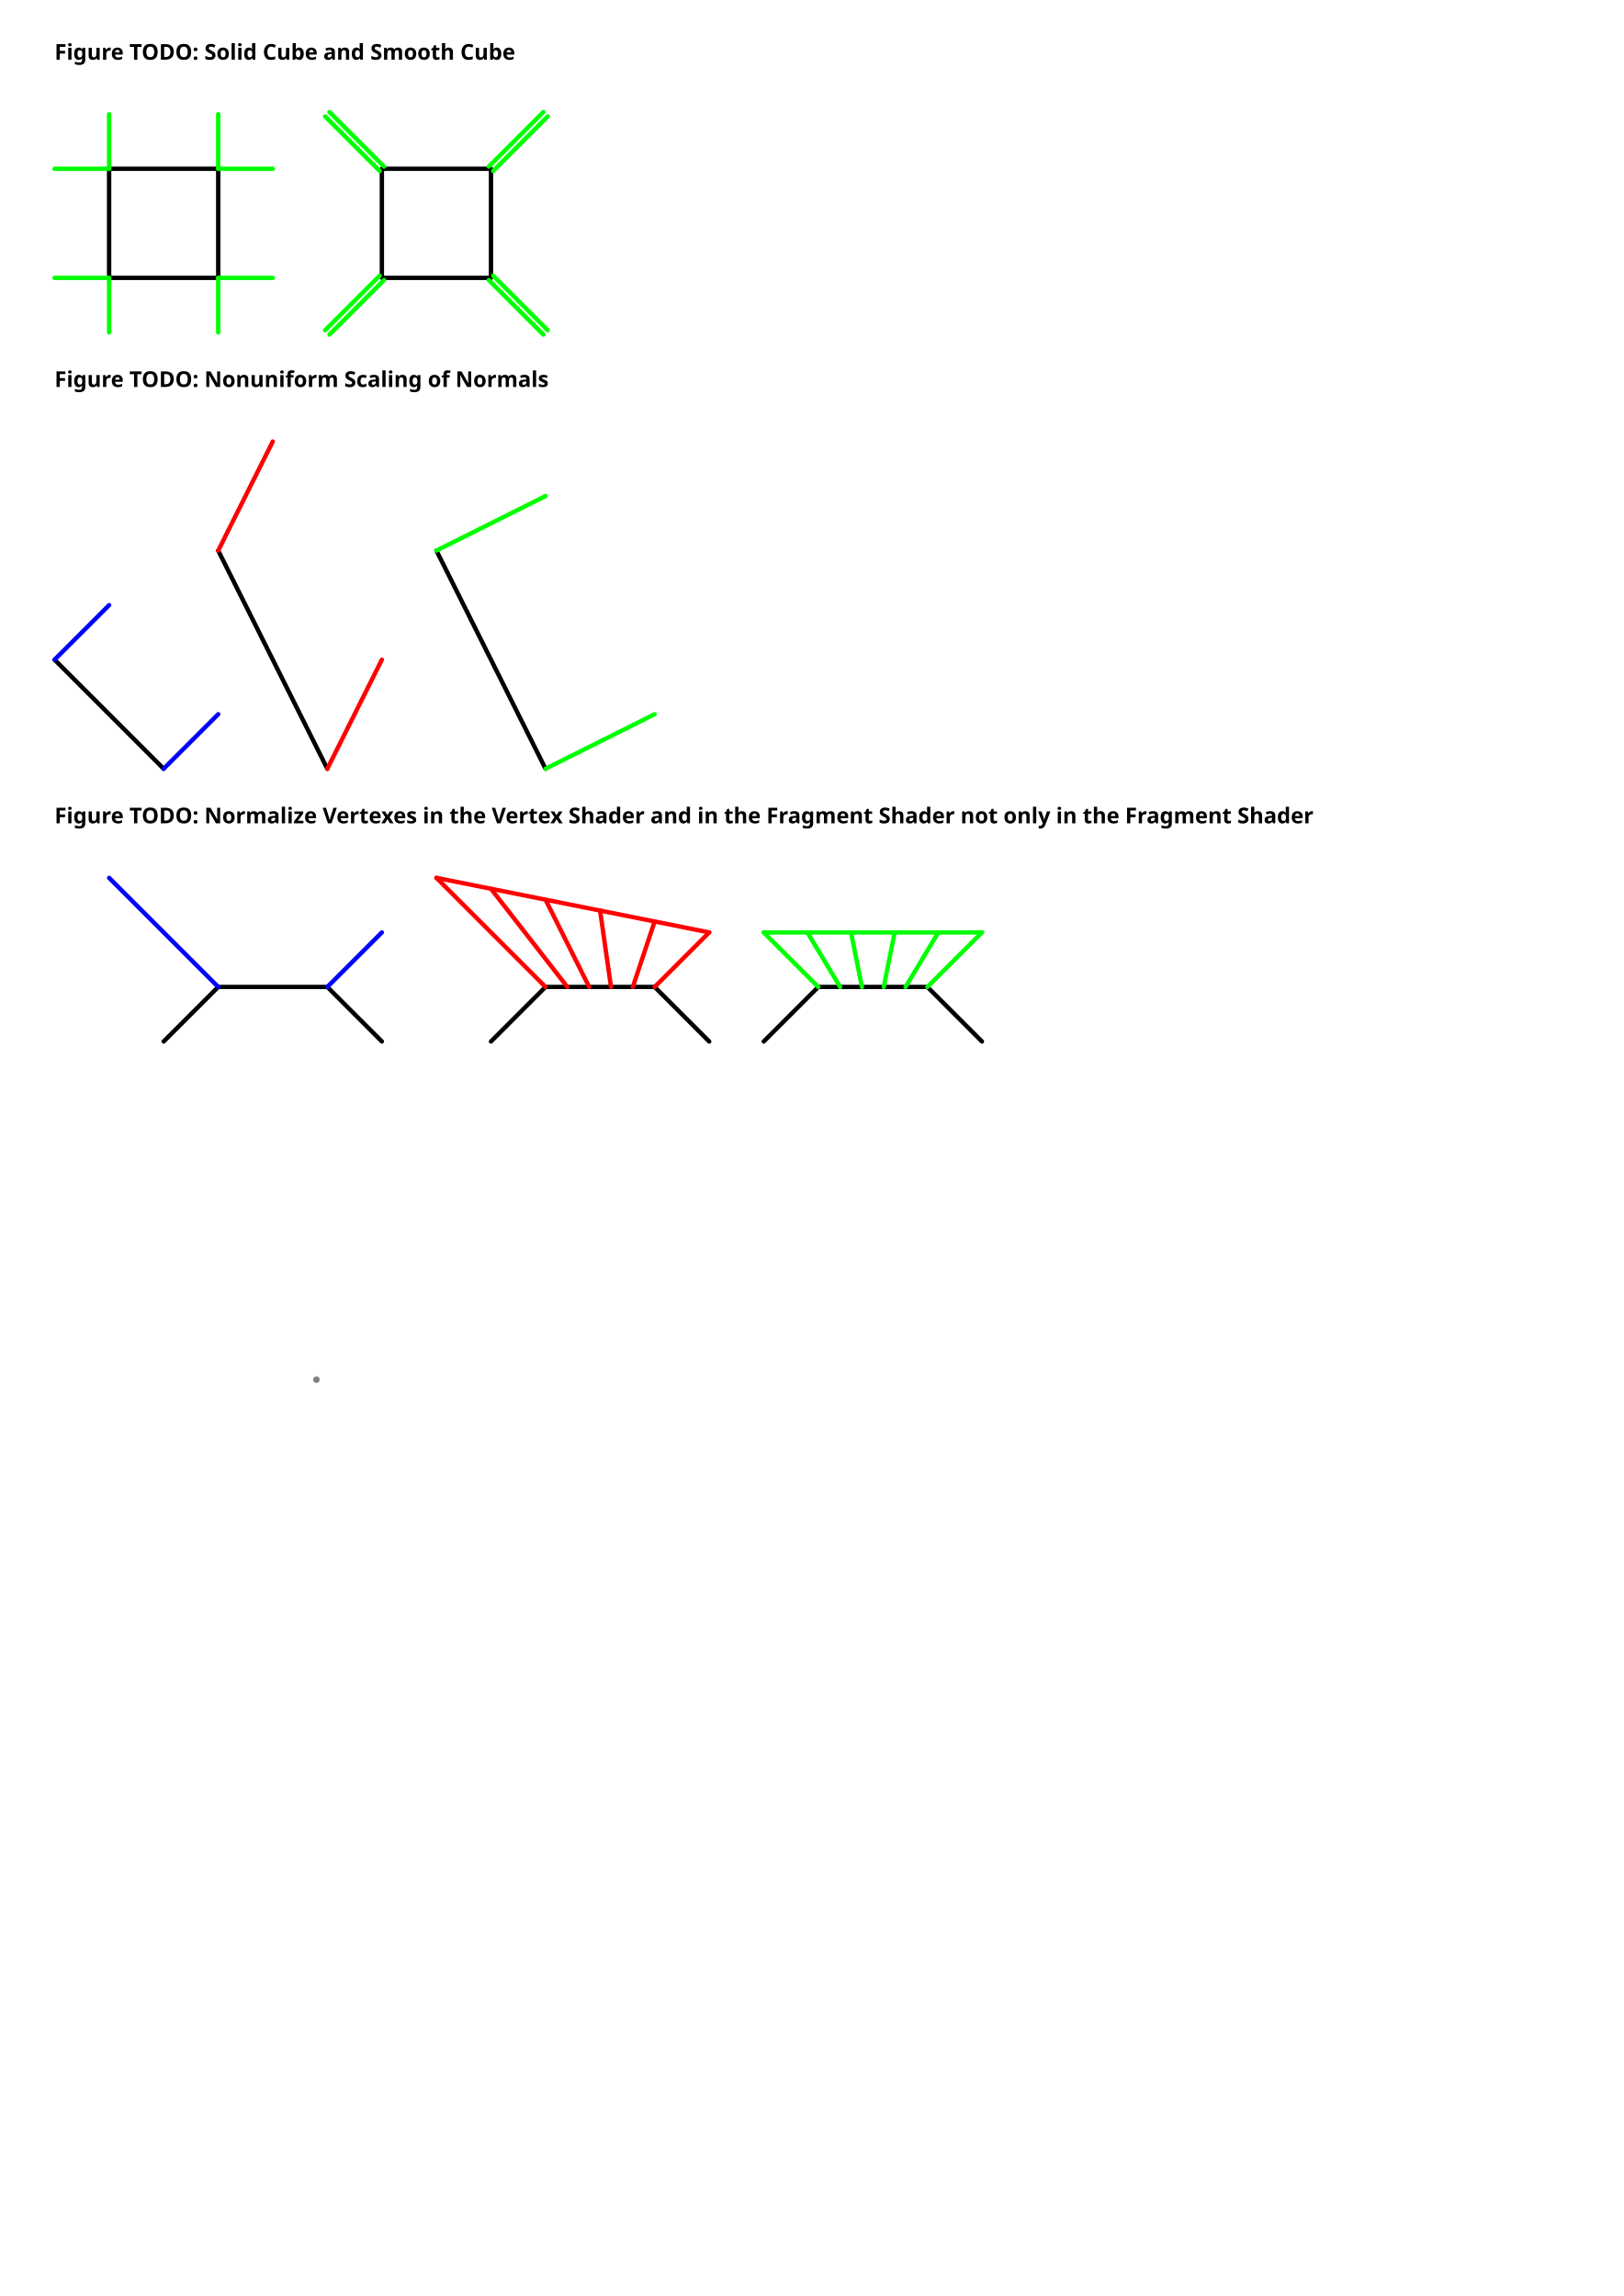
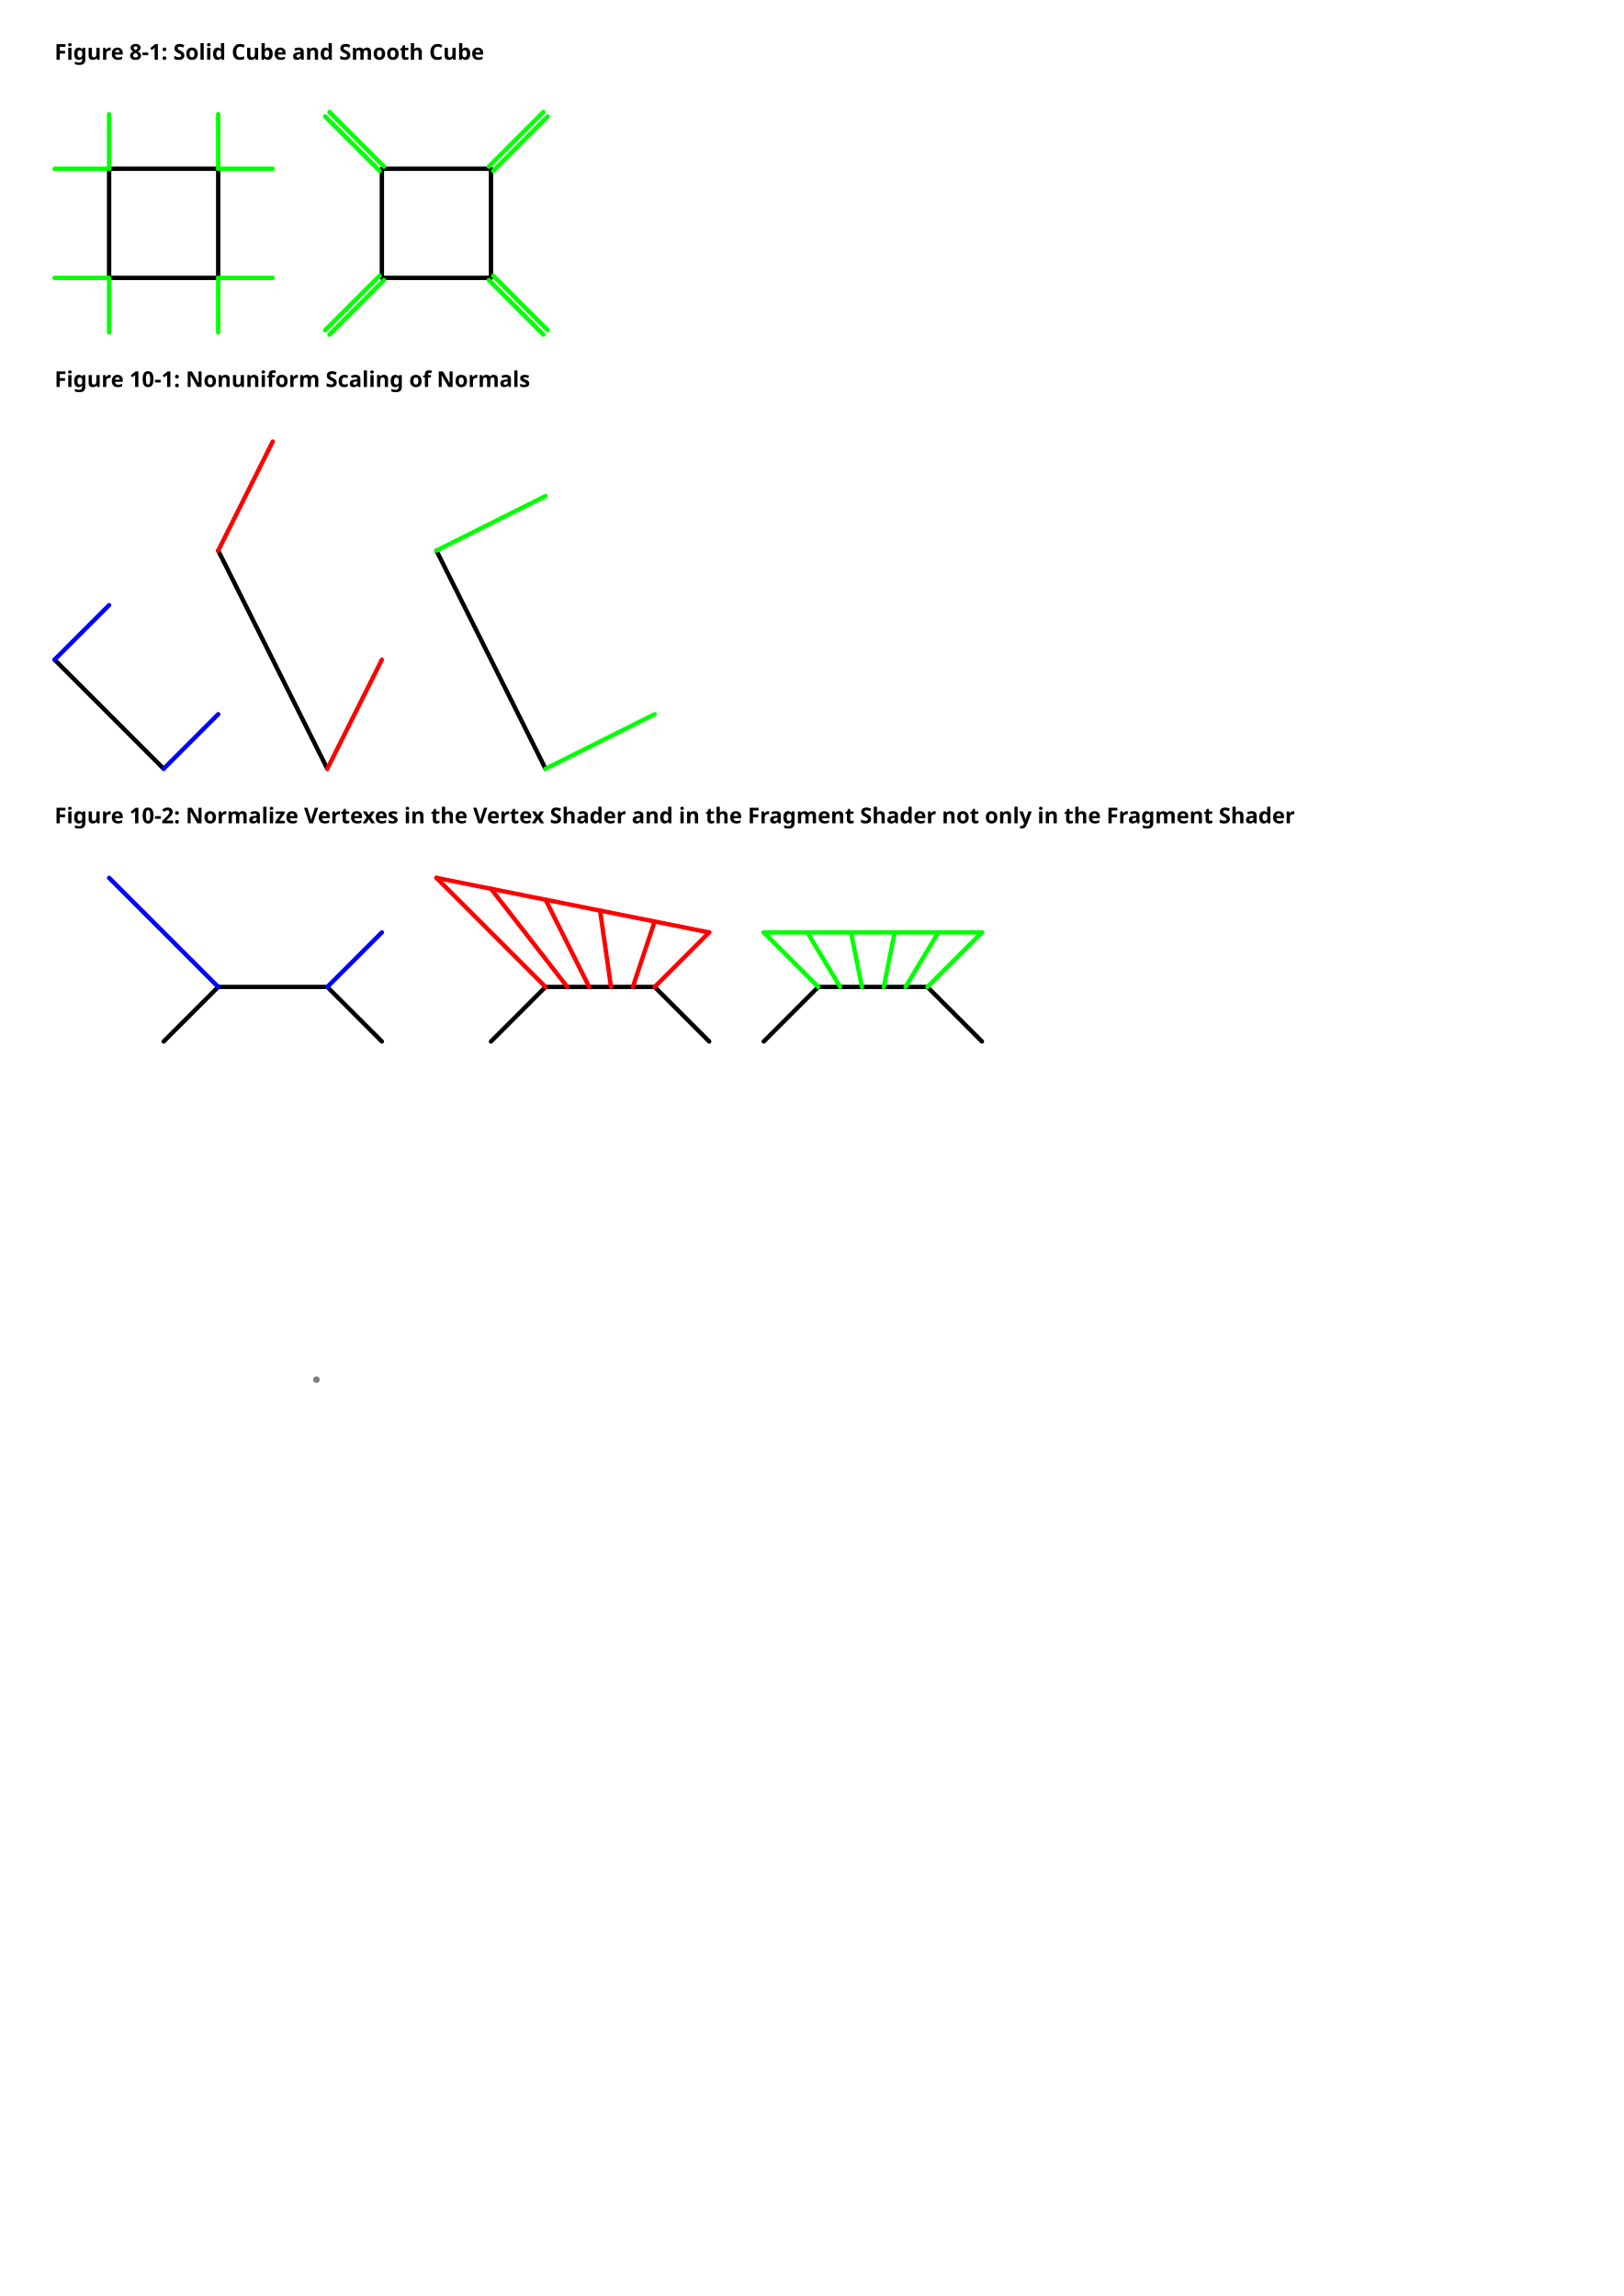
<svg xmlns="http://www.w3.org/2000/svg" width="744.094" height="1052.362" id="svg2">
  <defs id="defs4">
    </defs>
  <g id="layer1">
    <path style="fill:none;fill-rule:evenodd;stroke:#000000;stroke-width:2;stroke-linecap:round;stroke-linejoin:miter;stroke-miterlimit:4;stroke-dasharray:none;stroke-opacity:1" d="M 25,302.362 L 75,352.362" id="path3454" />
    <path style="fill:none;fill-rule:evenodd;stroke:#0000ff;stroke-width:2;stroke-linecap:round;stroke-linejoin:miter;stroke-miterlimit:4;stroke-dasharray:none;stroke-opacity:1" d="M 50,277.362 L 25,302.362" id="path3458" />
    <path id="path6320" d="M 100,252.362 L 150,352.362" style="fill:none;fill-rule:evenodd;stroke:#000000;stroke-width:2;stroke-linecap:round;stroke-linejoin:miter;stroke-miterlimit:4;stroke-dasharray:none;stroke-opacity:1" />
    <path id="path6322" d="M 125,202.362 L 100,252.362" style="fill:none;fill-rule:evenodd;stroke:#ff0000;stroke-width:2;stroke-linecap:round;stroke-linejoin:miter;stroke-miterlimit:4;stroke-dasharray:none;stroke-opacity:1" />
    <path id="path6324" d="M 100,327.362 L 75,352.362" style="fill:none;fill-rule:evenodd;stroke:#0000ff;stroke-width:2;stroke-linecap:round;stroke-linejoin:miter;stroke-miterlimit:4;stroke-dasharray:none;stroke-opacity:1" />
    <path style="fill:none;fill-rule:evenodd;stroke:#ff0000;stroke-width:2;stroke-linecap:round;stroke-linejoin:miter;stroke-miterlimit:4;stroke-dasharray:none;stroke-opacity:1" d="M 175,302.362 L 150,352.362" id="path6326" />
    <path style="fill:none;fill-rule:evenodd;stroke:#000000;stroke-width:2;stroke-linecap:round;stroke-linejoin:miter;stroke-miterlimit:4;stroke-dasharray:none;stroke-opacity:1" d="M 100,452.362 L 150,452.362" id="path6332" />
    <path style="fill:none;fill-rule:evenodd;stroke:#000000;stroke-width:2;stroke-linecap:round;stroke-linejoin:miter;stroke-miterlimit:4;stroke-dasharray:none;stroke-opacity:1" d="M 100,452.362 L 75,477.362" id="path6392" />
    <path style="fill:none;fill-rule:evenodd;stroke:#000000;stroke-width:2;stroke-linecap:round;stroke-linejoin:miter;stroke-miterlimit:4;stroke-dasharray:none;stroke-opacity:1" d="M 150,452.362 L 175,477.362" id="path6394" />
    <path style="fill:none;fill-rule:evenodd;stroke:#0000ff;stroke-width:2;stroke-linecap:round;stroke-linejoin:miter;stroke-miterlimit:4;stroke-dasharray:none;stroke-opacity:1" d="M 175,427.362 L 150,452.362" id="path6338" />
    <path id="path6340" d="M 50,402.362 L 100,452.362" style="fill:none;fill-rule:evenodd;stroke:#0000ff;stroke-width:2;stroke-linecap:round;stroke-linejoin:miter;stroke-miterlimit:4;stroke-dasharray:none;stroke-opacity:1" />
    <path id="path6396" d="M 250,452.362 L 300,452.362" style="fill:none;fill-rule:evenodd;stroke:#000000;stroke-width:2;stroke-linecap:round;stroke-linejoin:miter;stroke-miterlimit:4;stroke-dasharray:none;stroke-opacity:1" />
    <path id="path6398" d="M 250,452.362 L 225,477.362" style="fill:none;fill-rule:evenodd;stroke:#000000;stroke-width:2;stroke-linecap:round;stroke-linejoin:miter;stroke-miterlimit:4;stroke-dasharray:none;stroke-opacity:1" />
    <path id="path6400" d="M 300,452.362 L 325,477.362" style="fill:none;fill-rule:evenodd;stroke:#000000;stroke-width:2;stroke-linecap:round;stroke-linejoin:miter;stroke-miterlimit:4;stroke-dasharray:none;stroke-opacity:1" />
    <path id="path6402" d="M 325,427.362 L 300,452.362" style="fill:none;fill-rule:evenodd;stroke:#ff0000;stroke-width:2;stroke-linecap:round;stroke-linejoin:miter;stroke-miterlimit:4;stroke-dasharray:none;stroke-opacity:1" />
    <path style="fill:none;fill-rule:evenodd;stroke:#ff0000;stroke-width:2;stroke-linecap:round;stroke-linejoin:miter;stroke-miterlimit:4;stroke-dasharray:none;stroke-opacity:1" d="M 200,402.362 L 250,452.362" id="path6404" />
    <path style="fill:none;fill-rule:evenodd;stroke:#ff0000;stroke-width:2;stroke-linecap:round;stroke-linejoin:miter;stroke-miterlimit:4;stroke-dasharray:none;stroke-opacity:1" d="M 200,402.362 L 325,427.362" id="path6408" />
    <path style="fill:none;fill-rule:evenodd;stroke:#ff0000;stroke-width:2;stroke-linecap:round;stroke-linejoin:miter;stroke-miterlimit:4;stroke-dasharray:none;stroke-opacity:1" d="M 260,452.362 L 225,407.362" id="path6410" />
    <path style="fill:none;fill-rule:evenodd;stroke:#ff0000;stroke-width:2;stroke-linecap:round;stroke-linejoin:miter;stroke-miterlimit:4;stroke-dasharray:none;stroke-opacity:1" d="M 270,452.362 L 250,412.362" id="path6412" />
    <path style="fill:none;fill-rule:evenodd;stroke:#ff0000;stroke-width:2;stroke-linecap:round;stroke-linejoin:miter;stroke-miterlimit:4;stroke-dasharray:none;stroke-opacity:1" d="M 280,452.362 L 275,417.362" id="path6414" />
    <path style="fill:none;fill-rule:evenodd;stroke:#ff0000;stroke-width:2;stroke-linecap:round;stroke-linejoin:miter;stroke-miterlimit:4;stroke-dasharray:none;stroke-opacity:1" d="M 290,452.362 L 300,422.362" id="path6416" />
    <path style="fill:none;fill-rule:evenodd;stroke:#000000;stroke-width:2;stroke-linecap:round;stroke-linejoin:miter;stroke-miterlimit:4;stroke-dasharray:none;stroke-opacity:1" d="M 200,252.362 L 250,352.362" id="path6418" />
    <path style="fill:none;fill-rule:evenodd;stroke:#00ff00;stroke-width:2;stroke-linecap:round;stroke-linejoin:miter;stroke-miterlimit:4;stroke-dasharray:none;stroke-opacity:1" d="M 250,227.362 L 200,252.362" id="path6420" />
    <path id="path6422" d="M 300,327.362 L 250,352.362" style="fill:none;fill-rule:evenodd;stroke:#00ff00;stroke-width:2;stroke-linecap:round;stroke-linejoin:miter;stroke-miterlimit:4;stroke-dasharray:none;stroke-opacity:1" />
    <path id="path6424" d="M 375,452.362 L 425,452.362" style="fill:none;fill-rule:evenodd;stroke:#000000;stroke-width:2;stroke-linecap:round;stroke-linejoin:miter;stroke-miterlimit:4;stroke-dasharray:none;stroke-opacity:1" />
    <path id="path6426" d="M 375,452.362 L 350,477.362" style="fill:none;fill-rule:evenodd;stroke:#000000;stroke-width:2;stroke-linecap:round;stroke-linejoin:miter;stroke-miterlimit:4;stroke-dasharray:none;stroke-opacity:1" />
    <path id="path6428" d="M 425,452.362 L 450,477.362" style="fill:none;fill-rule:evenodd;stroke:#000000;stroke-width:2;stroke-linecap:round;stroke-linejoin:miter;stroke-miterlimit:4;stroke-dasharray:none;stroke-opacity:1" />
    <path id="path6430" d="M 450,427.362 L 425,452.362" style="fill:none;fill-rule:evenodd;stroke:#00ff00;stroke-width:2;stroke-linecap:round;stroke-linejoin:miter;stroke-miterlimit:4;stroke-dasharray:none;stroke-opacity:1" />
    <path style="fill:none;fill-rule:evenodd;stroke:#00ff00;stroke-width:2;stroke-linecap:round;stroke-linejoin:miter;stroke-miterlimit:4;stroke-dasharray:none;stroke-opacity:1" d="M 350,427.362 L 375,452.362" id="path6432" />
    <path style="fill:none;fill-rule:evenodd;stroke:#00ff00;stroke-width:2;stroke-linecap:round;stroke-linejoin:miter;stroke-miterlimit:4;stroke-dasharray:none;stroke-opacity:1" d="M 415,452.362 L 430,427.362" id="path6448" />
    <path style="fill:none;fill-rule:evenodd;stroke:#00ff00;stroke-width:2;stroke-linecap:round;stroke-linejoin:miter;stroke-miterlimit:4;stroke-dasharray:none;stroke-opacity:1" d="M 405,452.362 L 410,427.362" id="path6450" />
    <path style="fill:none;fill-rule:evenodd;stroke:#00ff00;stroke-width:2;stroke-linecap:round;stroke-linejoin:miter;stroke-miterlimit:4;stroke-dasharray:none;stroke-opacity:1" d="M 395,452.362 L 390,427.362" id="path6452" />
    <path style="fill:none;fill-rule:evenodd;stroke:#00ff00;stroke-width:2;stroke-linecap:round;stroke-linejoin:miter;stroke-miterlimit:4;stroke-dasharray:none;stroke-opacity:1" d="M 370,427.362 L 385,452.362" id="path6454" />
    <path style="opacity:0.5;fill:none;fill-opacity:1;stroke:#000000;stroke-width:3;stroke-linecap:round;stroke-linejoin:round;stroke-miterlimit:4;stroke-dasharray:none;stroke-opacity:1" id="path6558" d="M 145,407.362 A 0,0 0 0 1 145,407.362 L 145,407.362 z" transform="translate(0,225)" />
    <path style="fill:none;fill-rule:evenodd;stroke:#00ff00;stroke-width:2;stroke-linecap:round;stroke-linejoin:miter;stroke-miterlimit:4;stroke-dasharray:none;stroke-opacity:1" d="M 350,427.362 L 450,427.362" id="path3193" />
    <text xml:space="preserve" style="font-size:10px;font-style:normal;font-variant:normal;font-weight:bold;font-stretch:normal;text-align:start;line-height:125%;writing-mode:lr-tb;text-anchor:start;fill:#000000;fill-opacity:1;stroke:none;stroke-width:1px;stroke-linecap:butt;stroke-linejoin:miter;stroke-opacity:1;font-family:Verdana;-inkscape-font-specification:Verdana Bold" x="25" y="177.362" id="text2423">
-       <tspan id="tspan2425" x="25" y="177.362" style="font-size:10px;font-style:normal;font-variant:normal;font-weight:bold;font-stretch:normal;text-align:start;line-height:125%;writing-mode:lr-tb;text-anchor:start;font-family:Verdana;-inkscape-font-specification:Verdana Bold">Figure TODO: Nonuniform Scaling of Normals</tspan>
+       <tspan id="tspan2425" x="25" y="177.362" style="font-size:10px;font-style:normal;font-variant:normal;font-weight:bold;font-stretch:normal;text-align:start;line-height:125%;writing-mode:lr-tb;text-anchor:start;font-family:Verdana;-inkscape-font-specification:Verdana Bold">Figure 10-1: Nonuniform Scaling of Normals</tspan>
    </text>
    <text xml:space="preserve" style="font-size:10px;font-style:normal;font-variant:normal;font-weight:bold;font-stretch:normal;text-align:start;line-height:125%;writing-mode:lr-tb;text-anchor:start;fill:#000000;fill-opacity:1;stroke:none;stroke-width:1px;stroke-linecap:butt;stroke-linejoin:miter;stroke-opacity:1;font-family:Verdana;-inkscape-font-specification:Verdana Bold" x="25" y="377.362" id="text2427">
-       <tspan id="tspan2429" x="25" y="377.362">Figure TODO: Normalize Vertexes in the Vertex Shader and in the Fragment Shader not only in the Fragment Shader</tspan>
+       <tspan id="tspan2429" x="25" y="377.362">Figure 10-2: Normalize Vertexes in the Vertex Shader and in the Fragment Shader not only in the Fragment Shader</tspan>
    </text>
    <text xml:space="preserve" style="font-size:10px;font-style:normal;font-variant:normal;font-weight:bold;font-stretch:normal;text-align:start;line-height:125%;writing-mode:lr-tb;text-anchor:start;fill:#000000;fill-opacity:1;stroke:none;stroke-width:1px;stroke-linecap:butt;stroke-linejoin:miter;stroke-opacity:1;font-family:Verdana;-inkscape-font-specification:Verdana Bold" x="25" y="27.362" id="text2419">
-       <tspan id="tspan2421" x="25" y="27.362" style="font-size:10px;font-style:normal;font-variant:normal;font-weight:bold;font-stretch:normal;text-align:start;line-height:125%;writing-mode:lr-tb;text-anchor:start;font-family:Verdana;-inkscape-font-specification:Verdana Bold">Figure TODO: Solid Cube and Smooth Cube</tspan>
+       <tspan id="tspan2421" x="25" y="27.362" style="font-size:10px;font-style:normal;font-variant:normal;font-weight:bold;font-stretch:normal;text-align:start;line-height:125%;writing-mode:lr-tb;text-anchor:start;font-family:Verdana;-inkscape-font-specification:Verdana Bold">Figure 8-1: Solid Cube and Smooth Cube</tspan>
    </text>
    <path style="fill:none;fill-rule:evenodd;stroke:#000000;stroke-width:2;stroke-linecap:butt;stroke-linejoin:round;stroke-miterlimit:4;stroke-dasharray:none;stroke-opacity:1" d="M 50,77.362 L 50,127.362 L 100,127.362 L 100,77.362 L 50,77.362 z" id="path2425" />
    <path style="fill:none;fill-rule:evenodd;stroke:#00ff00;stroke-width:2;stroke-linecap:round;stroke-linejoin:miter;stroke-opacity:1;stroke-miterlimit:4;stroke-dasharray:none" d="M 50,52.362 L 50,77.362" id="path2427" />
    <path style="fill:none;fill-rule:evenodd;stroke:#00ff00;stroke-width:2;stroke-linecap:round;stroke-linejoin:miter;stroke-opacity:1;stroke-miterlimit:4;stroke-dasharray:none" d="M 25,77.362 L 50,77.362" id="path2429" />
    <path style="fill:none;fill-rule:evenodd;stroke:#00ff00;stroke-width:2;stroke-linecap:round;stroke-linejoin:miter;stroke-opacity:1;stroke-miterlimit:4;stroke-dasharray:none" d="M 100,127.362 L 100,152.362" id="path2433" />
    <path style="fill:none;fill-rule:evenodd;stroke:#00ff00;stroke-width:2;stroke-linecap:round;stroke-linejoin:miter;stroke-opacity:1;stroke-miterlimit:4;stroke-dasharray:none" d="M 125,127.362 L 100,127.362" id="path2435" />
    <path style="fill:none;fill-rule:evenodd;stroke:#00ff00;stroke-width:2;stroke-linecap:round;stroke-linejoin:miter;stroke-opacity:1;stroke-miterlimit:4;stroke-dasharray:none" d="M 100,77.362 L 125,77.362" id="path2437" />
    <path style="fill:none;fill-rule:evenodd;stroke:#00ff00;stroke-width:2;stroke-linecap:round;stroke-linejoin:miter;stroke-opacity:1;stroke-miterlimit:4;stroke-dasharray:none" d="M 100,52.362 L 100,77.362" id="path2439" />
    <path style="fill:none;fill-rule:evenodd;stroke:#000000;stroke-width:2;stroke-linecap:butt;stroke-linejoin:round;stroke-miterlimit:4;stroke-dasharray:none;stroke-opacity:1" d="M 175,77.362 L 175,127.362 L 225,127.362 L 225,77.362 L 175,77.362 z" id="path3211" />
    <path style="fill:none;fill-rule:evenodd;stroke:#00ff00;stroke-width:2;stroke-linecap:round;stroke-linejoin:miter;stroke-miterlimit:4;stroke-dasharray:none;stroke-opacity:1" d="M 151,51.362 L 176,76.362" id="path3213" />
    <path style="fill:none;fill-rule:evenodd;stroke:#00ff00;stroke-width:2;stroke-linecap:round;stroke-linejoin:miter;stroke-miterlimit:4;stroke-dasharray:none;stroke-opacity:1" d="M 226,126.362 L 251,151.362" id="path3219" />
    <path style="fill:none;fill-rule:evenodd;stroke:#00ff00;stroke-width:2;stroke-linecap:round;stroke-linejoin:miter;stroke-miterlimit:4;stroke-dasharray:none;stroke-opacity:1" d="M 249,51.362 L 224,76.362" id="path3225" />
    <path id="path3227" d="M 50,127.362 L 50,152.362" style="fill:none;fill-rule:evenodd;stroke:#00ff00;stroke-width:2;stroke-linecap:round;stroke-linejoin:miter;stroke-miterlimit:4;stroke-dasharray:none;stroke-opacity:1" />
    <path id="path3229" d="M 50,127.362 L 25,127.362" style="fill:none;fill-rule:evenodd;stroke:#00ff00;stroke-width:2;stroke-linecap:round;stroke-linejoin:miter;stroke-miterlimit:4;stroke-dasharray:none;stroke-opacity:1" />
    <path id="path3231" d="M 176,128.362 L 151,153.362" style="fill:none;fill-rule:evenodd;stroke:#00ff00;stroke-width:2;stroke-linecap:round;stroke-linejoin:miter;stroke-miterlimit:4;stroke-dasharray:none;stroke-opacity:1" />
    <path id="path3233" d="M 224,128.362 L 249,153.362" style="fill:none;fill-rule:evenodd;stroke:#00ff00;stroke-width:2;stroke-linecap:round;stroke-linejoin:miter;stroke-miterlimit:4;stroke-dasharray:none;stroke-opacity:1" />
    <path id="path3235" d="M 251,53.362 L 226,78.362" style="fill:none;fill-rule:evenodd;stroke:#00ff00;stroke-width:2;stroke-linecap:round;stroke-linejoin:miter;stroke-miterlimit:4;stroke-dasharray:none;stroke-opacity:1" />
    <path id="path3237" d="M 149,53.362 L 174,78.362" style="fill:none;fill-rule:evenodd;stroke:#00ff00;stroke-width:2;stroke-linecap:round;stroke-linejoin:miter;stroke-miterlimit:4;stroke-dasharray:none;stroke-opacity:1" />
    <path style="fill:none;fill-rule:evenodd;stroke:#00ff00;stroke-width:2;stroke-linecap:round;stroke-linejoin:miter;stroke-miterlimit:4;stroke-dasharray:none;stroke-opacity:1" d="M 174,126.362 L 149,151.362" id="path3239" />
  </g>
</svg>
